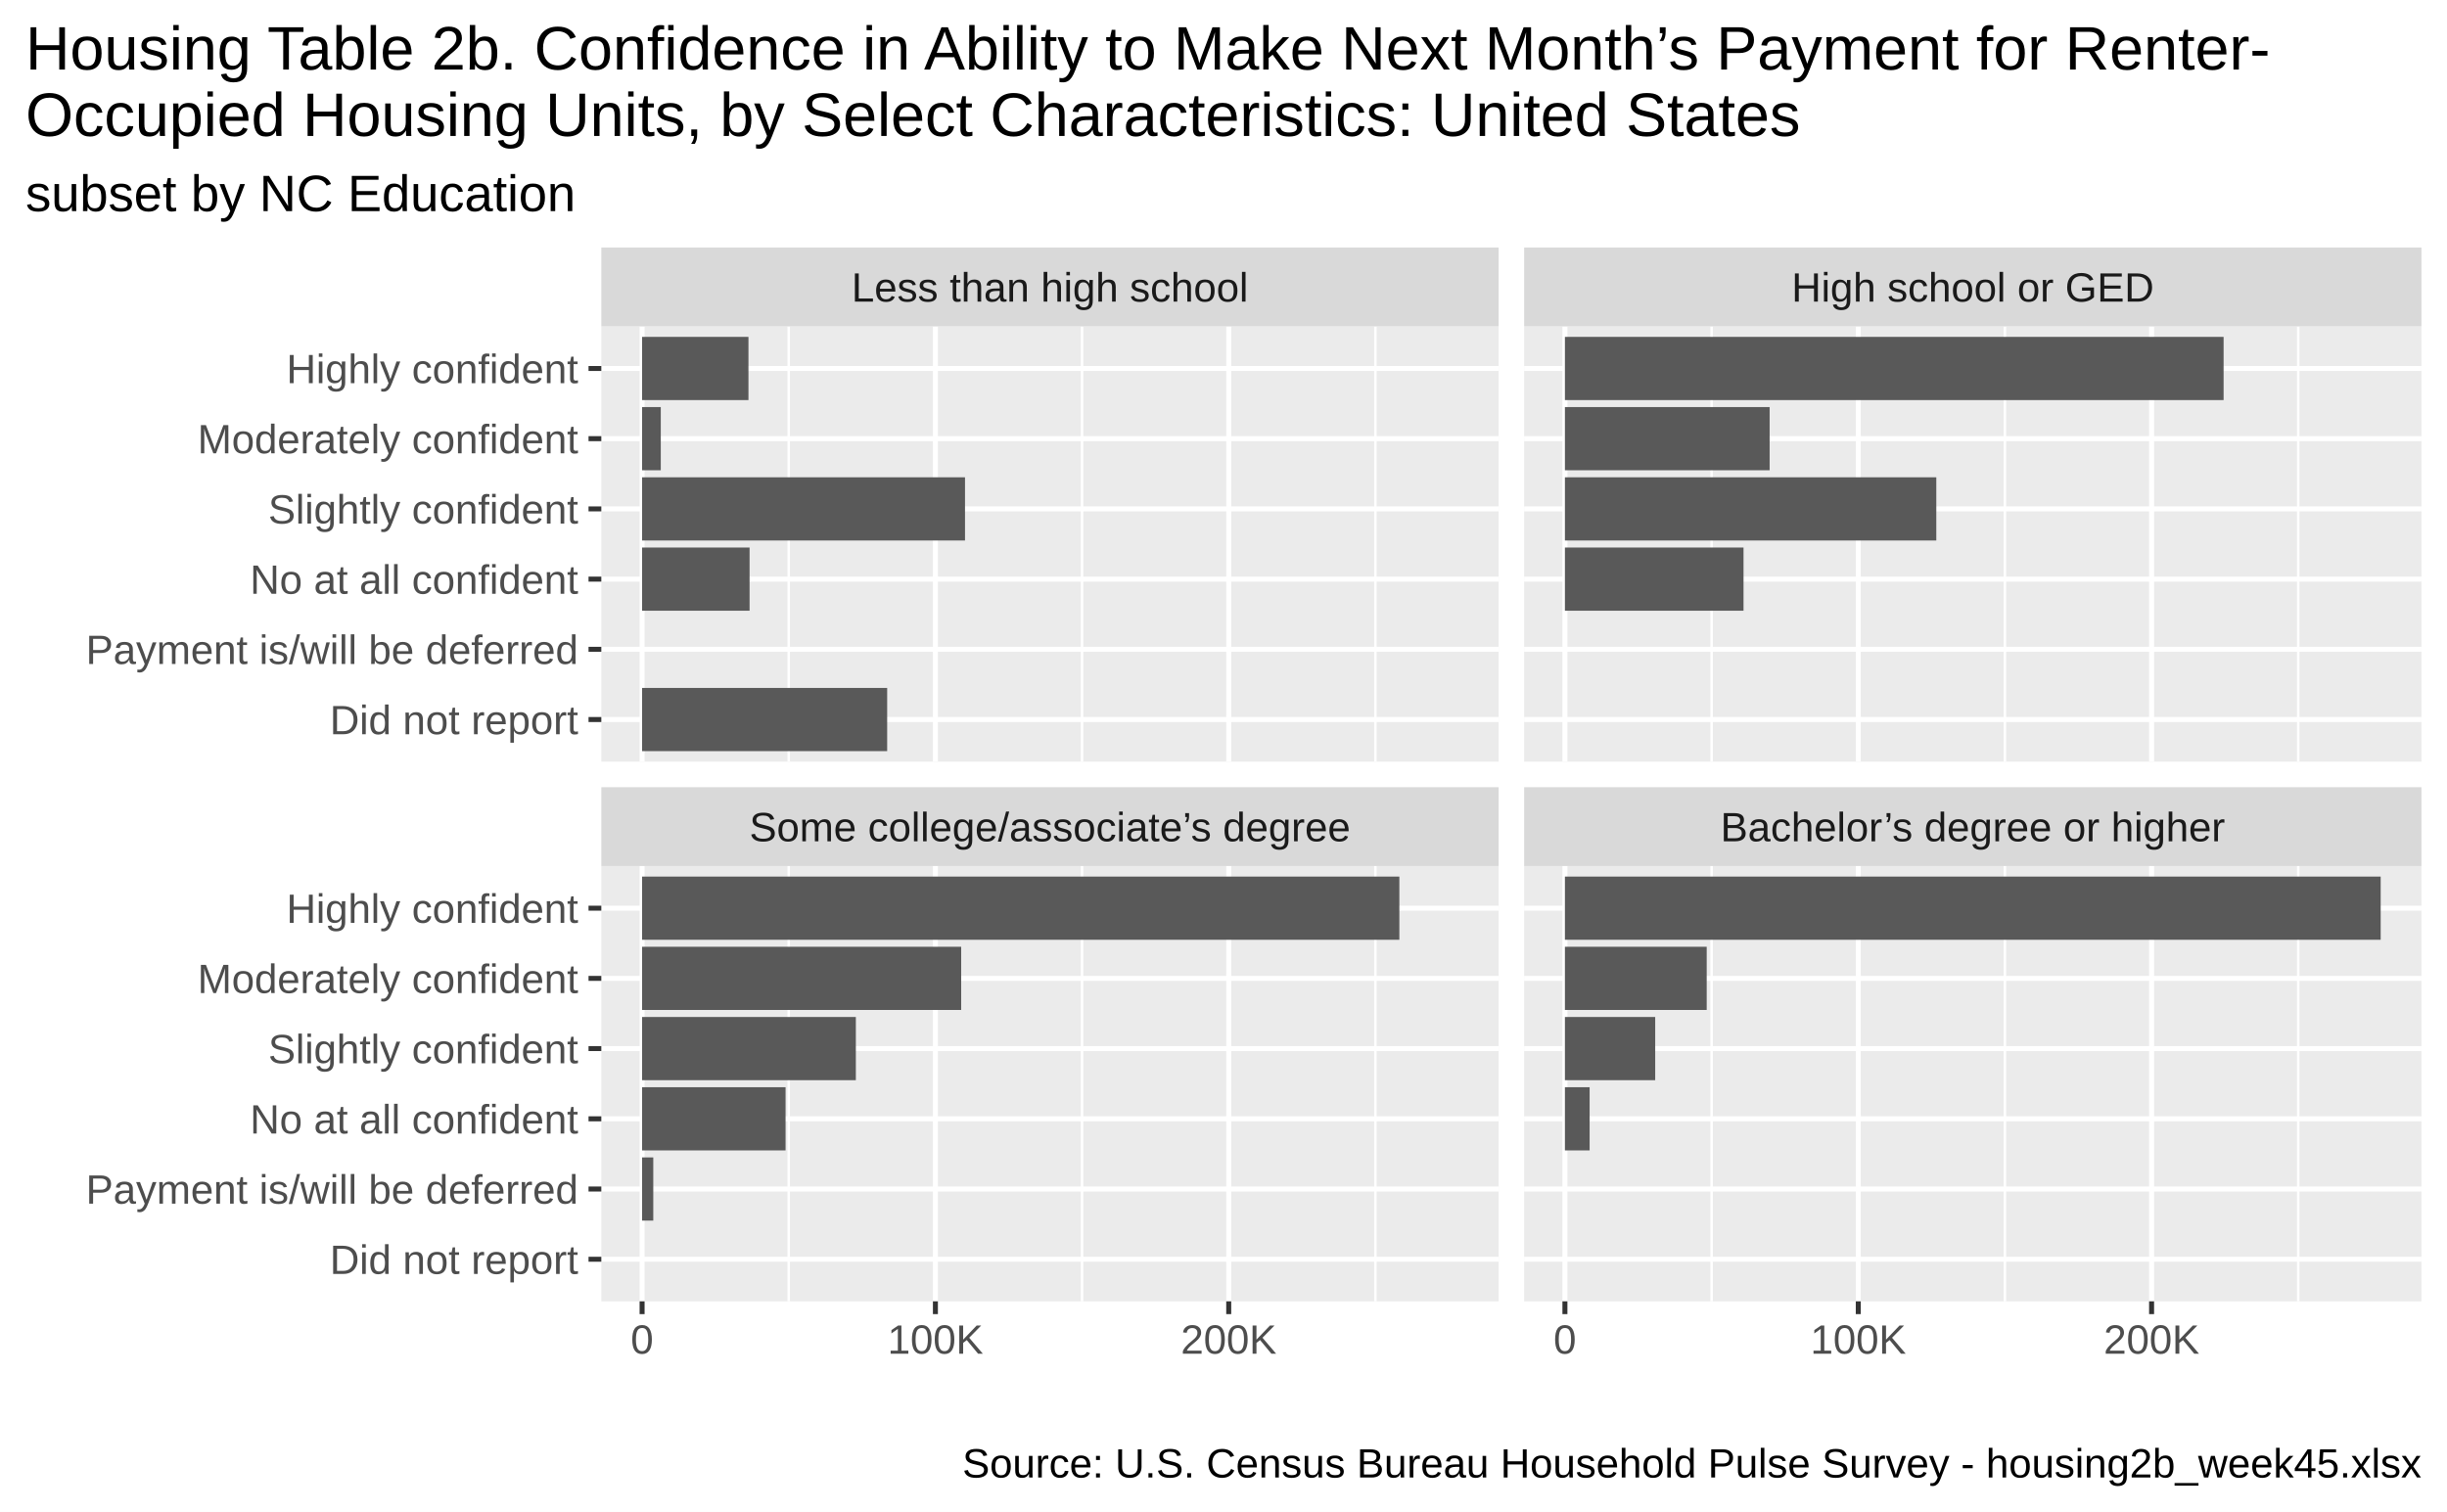
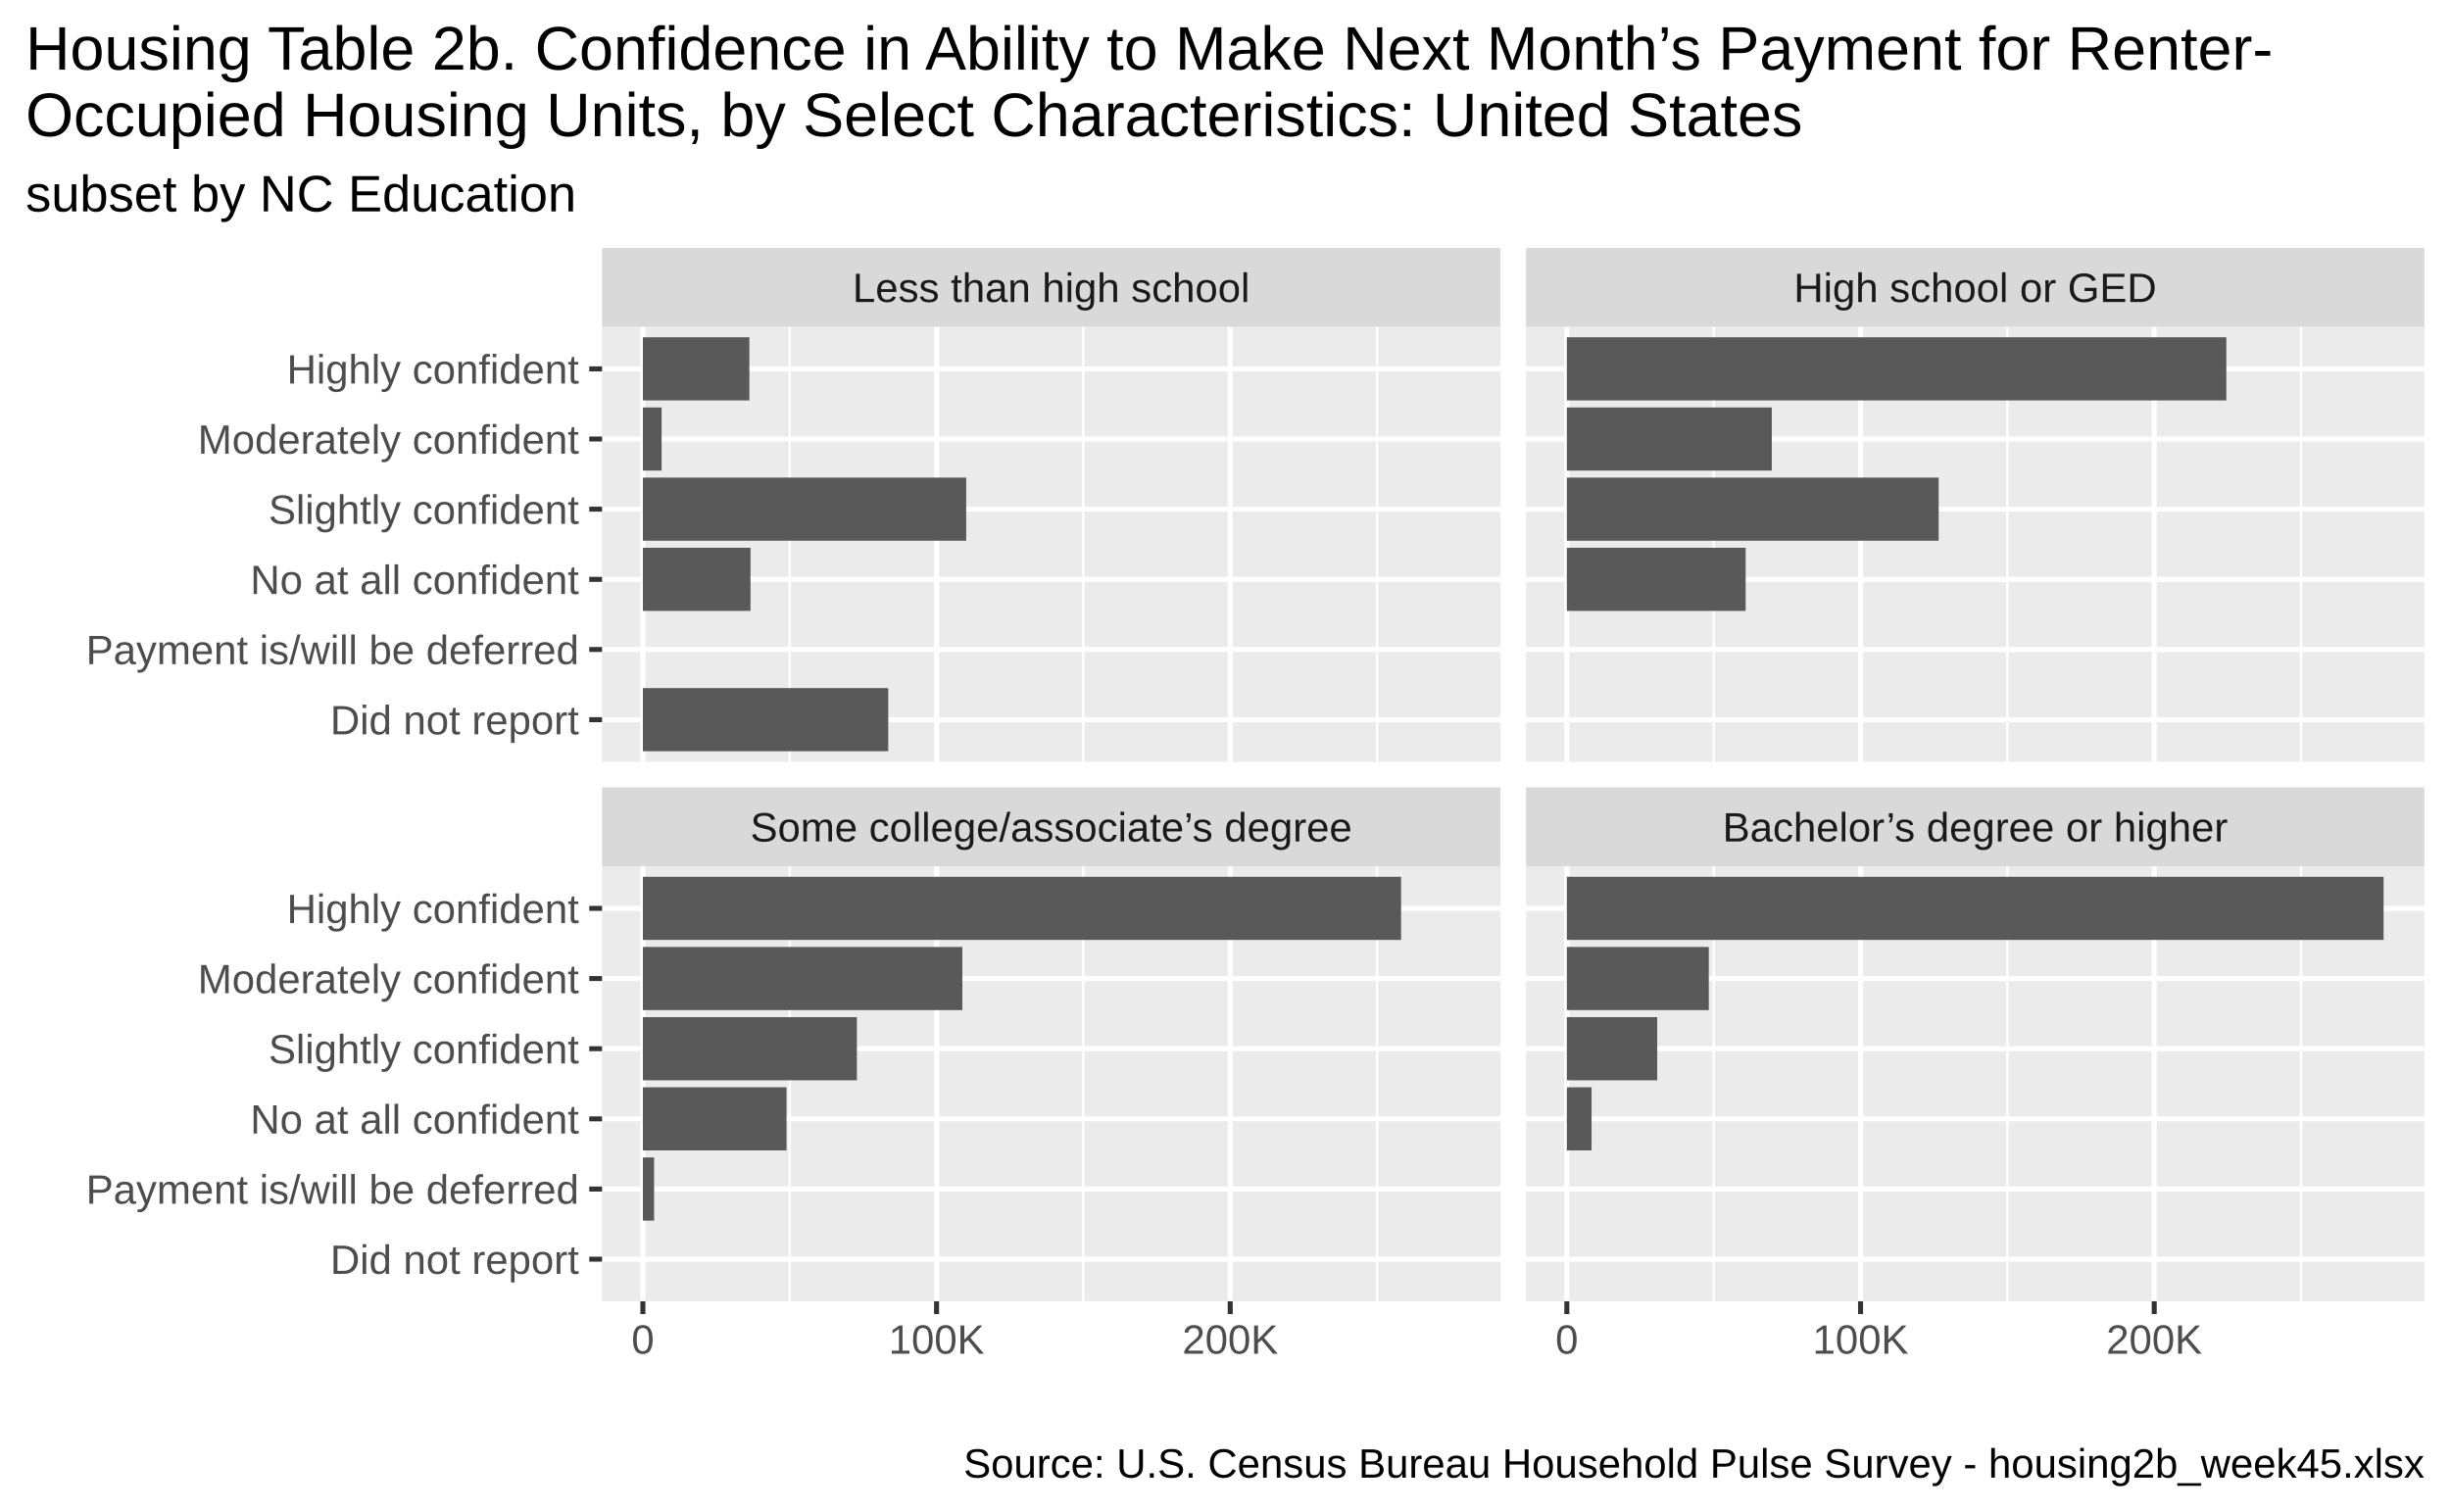
- <svg xmlns="http://www.w3.org/2000/svg" class="svglite" width="525.00pt" height="324.38pt" viewBox="0 0 525.00 324.38">
+ <svg xmlns="http://www.w3.org/2000/svg" class="svglite" width="525.00pt" height="324.00pt" viewBox="0 0 525.00 324.00">
  <defs>
    <style type="text/css">
    .svglite line, .svglite polyline, .svglite polygon, .svglite path, .svglite rect, .svglite circle {
      fill: none;
      stroke: #000000;
      stroke-linecap: round;
      stroke-linejoin: round;
      stroke-miterlimit: 10.00;
    }
    .svglite text {
      white-space: pre;
    }
  </style>
  </defs>
  <rect width="100%" height="100%" style="stroke: none; fill: #FFFFFF;" />
  <defs>
-     <clipPath id="cpMC4wMHw1MjUuMDB8MC4wMHwzMjQuMzg=">
-       <rect x="0.00" y="0.00" width="525.00" height="324.38" />
-     </clipPath>
-   </defs>
-   <g clip-path="url(#cpMC4wMHw1MjUuMDB8MC4wMHwzMjQuMzg=)">
-     <rect x="-0" y="-0" width="525.00" height="324.38" style="stroke-width: 1.07; stroke: #FFFFFF; fill: #FFFFFF;" />
-   </g>
-   <defs>
-     <clipPath id="cpMTI5LjAxfDMyMS41Mnw3MC4wM3wxNjMuNDQ=">
-       <rect x="129.01" y="70.03" width="192.52" height="93.41" />
-     </clipPath>
-   </defs>
-   <g clip-path="url(#cpMTI5LjAxfDMyMS41Mnw3MC4wM3wxNjMuNDQ=)">
-     <rect x="129.01" y="70.03" width="192.52" height="93.41" style="stroke-width: 1.07; stroke: none; fill: #EBEBEB;" />
-     <polyline points="169.22,163.44 169.22,70.03 " style="stroke-width: 0.53; stroke: #FFFFFF; stroke-linecap: butt;" />
-     <polyline points="232.15,163.44 232.15,70.03 " style="stroke-width: 0.53; stroke: #FFFFFF; stroke-linecap: butt;" />
-     <polyline points="295.09,163.44 295.09,70.03 " style="stroke-width: 0.53; stroke: #FFFFFF; stroke-linecap: butt;" />
-     <polyline points="129.01,154.40 321.52,154.40 " style="stroke-width: 1.07; stroke: #FFFFFF; stroke-linecap: butt;" />
-     <polyline points="129.01,139.33 321.52,139.33 " style="stroke-width: 1.07; stroke: #FFFFFF; stroke-linecap: butt;" />
-     <polyline points="129.01,124.27 321.52,124.27 " style="stroke-width: 1.07; stroke: #FFFFFF; stroke-linecap: butt;" />
-     <polyline points="129.01,109.20 321.52,109.20 " style="stroke-width: 1.07; stroke: #FFFFFF; stroke-linecap: butt;" />
-     <polyline points="129.01,94.13 321.52,94.13 " style="stroke-width: 1.07; stroke: #FFFFFF; stroke-linecap: butt;" />
-     <polyline points="129.01,79.07 321.52,79.07 " style="stroke-width: 1.07; stroke: #FFFFFF; stroke-linecap: butt;" />
-     <polyline points="137.76,163.44 137.76,70.03 " style="stroke-width: 1.07; stroke: #FFFFFF; stroke-linecap: butt;" />
-     <polyline points="200.69,163.44 200.69,70.03 " style="stroke-width: 1.07; stroke: #FFFFFF; stroke-linecap: butt;" />
-     <polyline points="263.62,163.44 263.62,70.03 " style="stroke-width: 1.07; stroke: #FFFFFF; stroke-linecap: butt;" />
-     <rect x="137.76" y="147.62" width="52.58" height="13.56" style="stroke-width: 1.07; stroke: none; stroke-linecap: square; stroke-linejoin: miter; fill: #595959;" />
-     <rect x="137.76" y="72.29" width="22.82" height="13.56" style="stroke-width: 1.07; stroke: none; stroke-linecap: square; stroke-linejoin: miter; fill: #595959;" />
-     <rect x="137.76" y="87.35" width="4.01" height="13.56" style="stroke-width: 1.07; stroke: none; stroke-linecap: square; stroke-linejoin: miter; fill: #595959;" />
-     <rect x="137.76" y="117.49" width="23.06" height="13.56" style="stroke-width: 1.07; stroke: none; stroke-linecap: square; stroke-linejoin: miter; fill: #595959;" />
-     <rect x="137.76" y="132.55" width="0.00" height="13.56" style="stroke-width: 1.07; stroke: none; stroke-linecap: square; stroke-linejoin: miter; fill: #595959;" />
-     <rect x="137.76" y="102.42" width="69.28" height="13.56" style="stroke-width: 1.07; stroke: none; stroke-linecap: square; stroke-linejoin: miter; fill: #595959;" />
-   </g>
-   <g clip-path="url(#cpMC4wMHw1MjUuMDB8MC4wMHwzMjQuMzg=)">
- </g>
-   <defs>
-     <clipPath id="cpMTI5LjAxfDMyMS41MnwxODUuODR8Mjc5LjI1">
-       <rect x="129.01" y="185.84" width="192.52" height="93.41" />
-     </clipPath>
-   </defs>
-   <g clip-path="url(#cpMTI5LjAxfDMyMS41MnwxODUuODR8Mjc5LjI1)">
-     <rect x="129.01" y="185.84" width="192.52" height="93.41" style="stroke-width: 1.07; stroke: none; fill: #EBEBEB;" />
-     <polyline points="169.22,279.25 169.22,185.84 " style="stroke-width: 0.53; stroke: #FFFFFF; stroke-linecap: butt;" />
-     <polyline points="232.15,279.25 232.15,185.84 " style="stroke-width: 0.53; stroke: #FFFFFF; stroke-linecap: butt;" />
-     <polyline points="295.09,279.25 295.09,185.84 " style="stroke-width: 0.53; stroke: #FFFFFF; stroke-linecap: butt;" />
-     <polyline points="129.01,270.21 321.52,270.21 " style="stroke-width: 1.07; stroke: #FFFFFF; stroke-linecap: butt;" />
-     <polyline points="129.01,255.14 321.52,255.14 " style="stroke-width: 1.07; stroke: #FFFFFF; stroke-linecap: butt;" />
-     <polyline points="129.01,240.08 321.52,240.08 " style="stroke-width: 1.07; stroke: #FFFFFF; stroke-linecap: butt;" />
-     <polyline points="129.01,225.01 321.52,225.01 " style="stroke-width: 1.07; stroke: #FFFFFF; stroke-linecap: butt;" />
-     <polyline points="129.01,209.94 321.52,209.94 " style="stroke-width: 1.07; stroke: #FFFFFF; stroke-linecap: butt;" />
-     <polyline points="129.01,194.88 321.52,194.88 " style="stroke-width: 1.07; stroke: #FFFFFF; stroke-linecap: butt;" />
-     <polyline points="137.76,279.25 137.76,185.84 " style="stroke-width: 1.07; stroke: #FFFFFF; stroke-linecap: butt;" />
-     <polyline points="200.69,279.25 200.69,185.84 " style="stroke-width: 1.07; stroke: #FFFFFF; stroke-linecap: butt;" />
-     <polyline points="263.62,279.25 263.62,185.84 " style="stroke-width: 1.07; stroke: #FFFFFF; stroke-linecap: butt;" />
-     <rect x="137.76" y="263.43" width="0.00" height="13.56" style="stroke-width: 1.07; stroke: none; stroke-linecap: square; stroke-linejoin: miter; fill: #595959;" />
-     <rect x="137.76" y="188.10" width="162.47" height="13.56" style="stroke-width: 1.07; stroke: none; stroke-linecap: square; stroke-linejoin: miter; fill: #595959;" />
-     <rect x="137.76" y="203.16" width="68.46" height="13.56" style="stroke-width: 1.07; stroke: none; stroke-linecap: square; stroke-linejoin: miter; fill: #595959;" />
-     <rect x="137.76" y="233.30" width="30.78" height="13.56" style="stroke-width: 1.07; stroke: none; stroke-linecap: square; stroke-linejoin: miter; fill: #595959;" />
-     <rect x="137.76" y="248.36" width="2.40" height="13.56" style="stroke-width: 1.07; stroke: none; stroke-linecap: square; stroke-linejoin: miter; fill: #595959;" />
-     <rect x="137.76" y="218.23" width="45.86" height="13.56" style="stroke-width: 1.07; stroke: none; stroke-linecap: square; stroke-linejoin: miter; fill: #595959;" />
-   </g>
-   <g clip-path="url(#cpMC4wMHw1MjUuMDB8MC4wMHwzMjQuMzg=)">
- </g>
-   <defs>
-     <clipPath id="cpMzI3LjAwfDUxOS41Mnw3MC4wM3wxNjMuNDQ=">
-       <rect x="327.00" y="70.03" width="192.52" height="93.41" />
-     </clipPath>
-   </defs>
-   <g clip-path="url(#cpMzI3LjAwfDUxOS41Mnw3MC4wM3wxNjMuNDQ=)">
-     <rect x="327.00" y="70.03" width="192.52" height="93.41" style="stroke-width: 1.07; stroke: none; fill: #EBEBEB;" />
-     <polyline points="367.22,163.44 367.22,70.03 " style="stroke-width: 0.53; stroke: #FFFFFF; stroke-linecap: butt;" />
-     <polyline points="430.15,163.44 430.15,70.03 " style="stroke-width: 0.53; stroke: #FFFFFF; stroke-linecap: butt;" />
-     <polyline points="493.08,163.44 493.08,70.03 " style="stroke-width: 0.53; stroke: #FFFFFF; stroke-linecap: butt;" />
-     <polyline points="327.00,154.40 519.52,154.40 " style="stroke-width: 1.07; stroke: #FFFFFF; stroke-linecap: butt;" />
-     <polyline points="327.00,139.33 519.52,139.33 " style="stroke-width: 1.07; stroke: #FFFFFF; stroke-linecap: butt;" />
-     <polyline points="327.00,124.27 519.52,124.27 " style="stroke-width: 1.07; stroke: #FFFFFF; stroke-linecap: butt;" />
-     <polyline points="327.00,109.20 519.52,109.20 " style="stroke-width: 1.07; stroke: #FFFFFF; stroke-linecap: butt;" />
-     <polyline points="327.00,94.13 519.52,94.13 " style="stroke-width: 1.07; stroke: #FFFFFF; stroke-linecap: butt;" />
-     <polyline points="327.00,79.07 519.52,79.07 " style="stroke-width: 1.07; stroke: #FFFFFF; stroke-linecap: butt;" />
-     <polyline points="335.75,163.44 335.75,70.03 " style="stroke-width: 1.07; stroke: #FFFFFF; stroke-linecap: butt;" />
-     <polyline points="398.69,163.44 398.69,70.03 " style="stroke-width: 1.07; stroke: #FFFFFF; stroke-linecap: butt;" />
-     <polyline points="461.62,163.44 461.62,70.03 " style="stroke-width: 1.07; stroke: #FFFFFF; stroke-linecap: butt;" />
-     <rect x="335.75" y="147.62" width="0.00" height="13.56" style="stroke-width: 1.07; stroke: none; stroke-linecap: square; stroke-linejoin: miter; fill: #595959;" />
-     <rect x="335.75" y="72.29" width="141.32" height="13.56" style="stroke-width: 1.07; stroke: none; stroke-linecap: square; stroke-linejoin: miter; fill: #595959;" />
-     <rect x="335.75" y="87.35" width="43.92" height="13.56" style="stroke-width: 1.07; stroke: none; stroke-linecap: square; stroke-linejoin: miter; fill: #595959;" />
-     <rect x="335.75" y="117.49" width="38.32" height="13.56" style="stroke-width: 1.07; stroke: none; stroke-linecap: square; stroke-linejoin: miter; fill: #595959;" />
-     <rect x="335.75" y="132.55" width="0.00" height="13.56" style="stroke-width: 1.07; stroke: none; stroke-linecap: square; stroke-linejoin: miter; fill: #595959;" />
-     <rect x="335.75" y="102.42" width="79.68" height="13.56" style="stroke-width: 1.07; stroke: none; stroke-linecap: square; stroke-linejoin: miter; fill: #595959;" />
-   </g>
-   <g clip-path="url(#cpMC4wMHw1MjUuMDB8MC4wMHwzMjQuMzg=)">
- </g>
-   <defs>
-     <clipPath id="cpMzI3LjAwfDUxOS41MnwxODUuODR8Mjc5LjI1">
-       <rect x="327.00" y="185.84" width="192.52" height="93.41" />
-     </clipPath>
-   </defs>
-   <g clip-path="url(#cpMzI3LjAwfDUxOS41MnwxODUuODR8Mjc5LjI1)">
-     <rect x="327.00" y="185.84" width="192.52" height="93.41" style="stroke-width: 1.07; stroke: none; fill: #EBEBEB;" />
-     <polyline points="367.22,279.25 367.22,185.84 " style="stroke-width: 0.53; stroke: #FFFFFF; stroke-linecap: butt;" />
-     <polyline points="430.15,279.25 430.15,185.84 " style="stroke-width: 0.53; stroke: #FFFFFF; stroke-linecap: butt;" />
-     <polyline points="493.08,279.25 493.08,185.84 " style="stroke-width: 0.53; stroke: #FFFFFF; stroke-linecap: butt;" />
-     <polyline points="327.00,270.21 519.52,270.21 " style="stroke-width: 1.07; stroke: #FFFFFF; stroke-linecap: butt;" />
-     <polyline points="327.00,255.14 519.52,255.14 " style="stroke-width: 1.07; stroke: #FFFFFF; stroke-linecap: butt;" />
-     <polyline points="327.00,240.08 519.52,240.08 " style="stroke-width: 1.07; stroke: #FFFFFF; stroke-linecap: butt;" />
-     <polyline points="327.00,225.01 519.52,225.01 " style="stroke-width: 1.07; stroke: #FFFFFF; stroke-linecap: butt;" />
-     <polyline points="327.00,209.94 519.52,209.94 " style="stroke-width: 1.07; stroke: #FFFFFF; stroke-linecap: butt;" />
-     <polyline points="327.00,194.88 519.52,194.88 " style="stroke-width: 1.07; stroke: #FFFFFF; stroke-linecap: butt;" />
-     <polyline points="335.75,279.25 335.75,185.84 " style="stroke-width: 1.07; stroke: #FFFFFF; stroke-linecap: butt;" />
-     <polyline points="398.69,279.25 398.69,185.84 " style="stroke-width: 1.07; stroke: #FFFFFF; stroke-linecap: butt;" />
-     <polyline points="461.62,279.25 461.62,185.84 " style="stroke-width: 1.07; stroke: #FFFFFF; stroke-linecap: butt;" />
-     <rect x="335.75" y="263.43" width="0.00" height="13.56" style="stroke-width: 1.07; stroke: none; stroke-linecap: square; stroke-linejoin: miter; fill: #595959;" />
-     <rect x="335.75" y="188.10" width="175.02" height="13.56" style="stroke-width: 1.07; stroke: none; stroke-linecap: square; stroke-linejoin: miter; fill: #595959;" />
-     <rect x="335.75" y="203.16" width="30.42" height="13.56" style="stroke-width: 1.07; stroke: none; stroke-linecap: square; stroke-linejoin: miter; fill: #595959;" />
-     <rect x="335.75" y="233.30" width="5.30" height="13.56" style="stroke-width: 1.07; stroke: none; stroke-linecap: square; stroke-linejoin: miter; fill: #595959;" />
-     <rect x="335.75" y="248.36" width="0.00" height="13.56" style="stroke-width: 1.07; stroke: none; stroke-linecap: square; stroke-linejoin: miter; fill: #595959;" />
-     <rect x="335.75" y="218.23" width="19.37" height="13.56" style="stroke-width: 1.07; stroke: none; stroke-linecap: square; stroke-linejoin: miter; fill: #595959;" />
-   </g>
-   <g clip-path="url(#cpMC4wMHw1MjUuMDB8MC4wMHwzMjQuMzg=)">
- </g>
-   <defs>
-     <clipPath id="cpMTI5LjAxfDMyMS41MnwxNjguOTJ8MTg1Ljg0">
-       <rect x="129.01" y="168.92" width="192.52" height="16.92" />
-     </clipPath>
-   </defs>
-   <g clip-path="url(#cpMTI5LjAxfDMyMS41MnwxNjguOTJ8MTg1Ljg0)">
-     <rect x="129.01" y="168.92" width="192.52" height="16.92" style="stroke-width: 1.07; stroke: none; fill: #D9D9D9;" />
-     <text x="225.26" y="180.53" text-anchor="middle" style="font-size: 8.80px;fill: #1A1A1A; font-family: &quot;Arial&quot;;" textLength="129.00px" lengthAdjust="spacingAndGlyphs">Some college/associate’s degree</text>
-   </g>
-   <g clip-path="url(#cpMC4wMHw1MjUuMDB8MC4wMHwzMjQuMzg=)">
- </g>
-   <defs>
-     <clipPath id="cpMzI3LjAwfDUxOS41MnwxNjguOTJ8MTg1Ljg0">
-       <rect x="327.00" y="168.92" width="192.52" height="16.92" />
-     </clipPath>
-   </defs>
-   <g clip-path="url(#cpMzI3LjAwfDUxOS41MnwxNjguOTJ8MTg1Ljg0)">
-     <rect x="327.00" y="168.92" width="192.52" height="16.92" style="stroke-width: 1.07; stroke: none; fill: #D9D9D9;" />
-     <text x="423.26" y="180.53" text-anchor="middle" style="font-size: 8.80px;fill: #1A1A1A; font-family: &quot;Arial&quot;;" textLength="108.30px" lengthAdjust="spacingAndGlyphs">Bachelor’s degree or higher</text>
-   </g>
-   <g clip-path="url(#cpMC4wMHw1MjUuMDB8MC4wMHwzMjQuMzg=)">
+     <clipPath id="cpMC4wMHw1MjUuMDB8MC4wMHwzMjQuMDA=">
+       <rect x="0.00" y="0.00" width="525.00" height="324.00" />
+     </clipPath>
+   </defs>
+   <g clip-path="url(#cpMC4wMHw1MjUuMDB8MC4wMHwzMjQuMDA=)">
+     <rect x="-0" y="0.00" width="525.00" height="324.00" style="stroke-width: 1.07; stroke: #FFFFFF; fill: #FFFFFF;" />
+   </g>
+   <defs>
+     <clipPath id="cpMTI5LjAxfDMyMS41Mnw3MC4wM3wxNjMuMjU=">
+       <rect x="129.01" y="70.03" width="192.52" height="93.23" />
+     </clipPath>
+   </defs>
+   <g clip-path="url(#cpMTI5LjAxfDMyMS41Mnw3MC4wM3wxNjMuMjU=)">
+     <rect x="129.01" y="70.03" width="192.52" height="93.23" style="stroke-width: 1.07; stroke: none; fill: #EBEBEB;" />
+     <polyline points="169.22,163.25 169.22,70.03 " style="stroke-width: 0.53; stroke: #FFFFFF; stroke-linecap: butt;" />
+     <polyline points="232.15,163.25 232.15,70.03 " style="stroke-width: 0.53; stroke: #FFFFFF; stroke-linecap: butt;" />
+     <polyline points="295.09,163.25 295.09,70.03 " style="stroke-width: 0.53; stroke: #FFFFFF; stroke-linecap: butt;" />
+     <polyline points="129.01,154.23 321.52,154.23 " style="stroke-width: 1.07; stroke: #FFFFFF; stroke-linecap: butt;" />
+     <polyline points="129.01,139.19 321.52,139.19 " style="stroke-width: 1.07; stroke: #FFFFFF; stroke-linecap: butt;" />
+     <polyline points="129.01,124.16 321.52,124.16 " style="stroke-width: 1.07; stroke: #FFFFFF; stroke-linecap: butt;" />
+     <polyline points="129.01,109.12 321.52,109.12 " style="stroke-width: 1.07; stroke: #FFFFFF; stroke-linecap: butt;" />
+     <polyline points="129.01,94.08 321.52,94.08 " style="stroke-width: 1.07; stroke: #FFFFFF; stroke-linecap: butt;" />
+     <polyline points="129.01,79.05 321.52,79.05 " style="stroke-width: 1.07; stroke: #FFFFFF; stroke-linecap: butt;" />
+     <polyline points="137.76,163.25 137.76,70.03 " style="stroke-width: 1.07; stroke: #FFFFFF; stroke-linecap: butt;" />
+     <polyline points="200.69,163.25 200.69,70.03 " style="stroke-width: 1.07; stroke: #FFFFFF; stroke-linecap: butt;" />
+     <polyline points="263.62,163.25 263.62,70.03 " style="stroke-width: 1.07; stroke: #FFFFFF; stroke-linecap: butt;" />
+     <rect x="137.76" y="147.46" width="52.58" height="13.53" style="stroke-width: 1.07; stroke: none; stroke-linecap: square; stroke-linejoin: miter; fill: #595959;" />
+     <rect x="137.76" y="72.28" width="22.82" height="13.53" style="stroke-width: 1.07; stroke: none; stroke-linecap: square; stroke-linejoin: miter; fill: #595959;" />
+     <rect x="137.76" y="87.32" width="4.01" height="13.53" style="stroke-width: 1.07; stroke: none; stroke-linecap: square; stroke-linejoin: miter; fill: #595959;" />
+     <rect x="137.76" y="117.39" width="23.06" height="13.53" style="stroke-width: 1.07; stroke: none; stroke-linecap: square; stroke-linejoin: miter; fill: #595959;" />
+     <rect x="137.76" y="132.43" width="0.00" height="13.53" style="stroke-width: 1.07; stroke: none; stroke-linecap: square; stroke-linejoin: miter; fill: #595959;" />
+     <rect x="137.76" y="102.35" width="69.28" height="13.53" style="stroke-width: 1.07; stroke: none; stroke-linecap: square; stroke-linejoin: miter; fill: #595959;" />
+   </g>
+   <g clip-path="url(#cpMC4wMHw1MjUuMDB8MC4wMHwzMjQuMDA=)">
+ </g>
+   <defs>
+     <clipPath id="cpMTI5LjAxfDMyMS41MnwxODUuNjV8Mjc4Ljg3">
+       <rect x="129.01" y="185.65" width="192.52" height="93.23" />
+     </clipPath>
+   </defs>
+   <g clip-path="url(#cpMTI5LjAxfDMyMS41MnwxODUuNjV8Mjc4Ljg3)">
+     <rect x="129.01" y="185.65" width="192.52" height="93.23" style="stroke-width: 1.07; stroke: none; fill: #EBEBEB;" />
+     <polyline points="169.22,278.87 169.22,185.65 " style="stroke-width: 0.53; stroke: #FFFFFF; stroke-linecap: butt;" />
+     <polyline points="232.15,278.87 232.15,185.65 " style="stroke-width: 0.53; stroke: #FFFFFF; stroke-linecap: butt;" />
+     <polyline points="295.09,278.87 295.09,185.65 " style="stroke-width: 0.53; stroke: #FFFFFF; stroke-linecap: butt;" />
+     <polyline points="129.01,269.85 321.52,269.85 " style="stroke-width: 1.07; stroke: #FFFFFF; stroke-linecap: butt;" />
+     <polyline points="129.01,254.82 321.52,254.82 " style="stroke-width: 1.07; stroke: #FFFFFF; stroke-linecap: butt;" />
+     <polyline points="129.01,239.78 321.52,239.78 " style="stroke-width: 1.07; stroke: #FFFFFF; stroke-linecap: butt;" />
+     <polyline points="129.01,224.74 321.52,224.74 " style="stroke-width: 1.07; stroke: #FFFFFF; stroke-linecap: butt;" />
+     <polyline points="129.01,209.71 321.52,209.71 " style="stroke-width: 1.07; stroke: #FFFFFF; stroke-linecap: butt;" />
+     <polyline points="129.01,194.67 321.52,194.67 " style="stroke-width: 1.07; stroke: #FFFFFF; stroke-linecap: butt;" />
+     <polyline points="137.76,278.87 137.76,185.65 " style="stroke-width: 1.07; stroke: #FFFFFF; stroke-linecap: butt;" />
+     <polyline points="200.69,278.87 200.69,185.65 " style="stroke-width: 1.07; stroke: #FFFFFF; stroke-linecap: butt;" />
+     <polyline points="263.62,278.87 263.62,185.65 " style="stroke-width: 1.07; stroke: #FFFFFF; stroke-linecap: butt;" />
+     <rect x="137.76" y="263.09" width="0.00" height="13.53" style="stroke-width: 1.07; stroke: none; stroke-linecap: square; stroke-linejoin: miter; fill: #595959;" />
+     <rect x="137.76" y="187.90" width="162.47" height="13.53" style="stroke-width: 1.07; stroke: none; stroke-linecap: square; stroke-linejoin: miter; fill: #595959;" />
+     <rect x="137.76" y="202.94" width="68.46" height="13.53" style="stroke-width: 1.07; stroke: none; stroke-linecap: square; stroke-linejoin: miter; fill: #595959;" />
+     <rect x="137.76" y="233.01" width="30.78" height="13.53" style="stroke-width: 1.07; stroke: none; stroke-linecap: square; stroke-linejoin: miter; fill: #595959;" />
+     <rect x="137.76" y="248.05" width="2.40" height="13.53" style="stroke-width: 1.07; stroke: none; stroke-linecap: square; stroke-linejoin: miter; fill: #595959;" />
+     <rect x="137.76" y="217.98" width="45.86" height="13.53" style="stroke-width: 1.07; stroke: none; stroke-linecap: square; stroke-linejoin: miter; fill: #595959;" />
+   </g>
+   <g clip-path="url(#cpMC4wMHw1MjUuMDB8MC4wMHwzMjQuMDA=)">
+ </g>
+   <defs>
+     <clipPath id="cpMzI3LjAwfDUxOS41Mnw3MC4wM3wxNjMuMjU=">
+       <rect x="327.00" y="70.03" width="192.52" height="93.23" />
+     </clipPath>
+   </defs>
+   <g clip-path="url(#cpMzI3LjAwfDUxOS41Mnw3MC4wM3wxNjMuMjU=)">
+     <rect x="327.00" y="70.03" width="192.52" height="93.23" style="stroke-width: 1.07; stroke: none; fill: #EBEBEB;" />
+     <polyline points="367.22,163.25 367.22,70.03 " style="stroke-width: 0.53; stroke: #FFFFFF; stroke-linecap: butt;" />
+     <polyline points="430.15,163.25 430.15,70.03 " style="stroke-width: 0.53; stroke: #FFFFFF; stroke-linecap: butt;" />
+     <polyline points="493.08,163.25 493.08,70.03 " style="stroke-width: 0.53; stroke: #FFFFFF; stroke-linecap: butt;" />
+     <polyline points="327.00,154.23 519.52,154.23 " style="stroke-width: 1.07; stroke: #FFFFFF; stroke-linecap: butt;" />
+     <polyline points="327.00,139.19 519.52,139.19 " style="stroke-width: 1.07; stroke: #FFFFFF; stroke-linecap: butt;" />
+     <polyline points="327.00,124.16 519.52,124.16 " style="stroke-width: 1.07; stroke: #FFFFFF; stroke-linecap: butt;" />
+     <polyline points="327.00,109.12 519.52,109.12 " style="stroke-width: 1.07; stroke: #FFFFFF; stroke-linecap: butt;" />
+     <polyline points="327.00,94.08 519.52,94.08 " style="stroke-width: 1.07; stroke: #FFFFFF; stroke-linecap: butt;" />
+     <polyline points="327.00,79.05 519.52,79.05 " style="stroke-width: 1.07; stroke: #FFFFFF; stroke-linecap: butt;" />
+     <polyline points="335.75,163.25 335.75,70.03 " style="stroke-width: 1.07; stroke: #FFFFFF; stroke-linecap: butt;" />
+     <polyline points="398.69,163.25 398.69,70.03 " style="stroke-width: 1.07; stroke: #FFFFFF; stroke-linecap: butt;" />
+     <polyline points="461.62,163.25 461.62,70.03 " style="stroke-width: 1.07; stroke: #FFFFFF; stroke-linecap: butt;" />
+     <rect x="335.75" y="147.46" width="0.00" height="13.53" style="stroke-width: 1.07; stroke: none; stroke-linecap: square; stroke-linejoin: miter; fill: #595959;" />
+     <rect x="335.75" y="72.28" width="141.32" height="13.53" style="stroke-width: 1.07; stroke: none; stroke-linecap: square; stroke-linejoin: miter; fill: #595959;" />
+     <rect x="335.75" y="87.32" width="43.92" height="13.53" style="stroke-width: 1.07; stroke: none; stroke-linecap: square; stroke-linejoin: miter; fill: #595959;" />
+     <rect x="335.75" y="117.39" width="38.32" height="13.53" style="stroke-width: 1.07; stroke: none; stroke-linecap: square; stroke-linejoin: miter; fill: #595959;" />
+     <rect x="335.75" y="132.43" width="0.00" height="13.53" style="stroke-width: 1.07; stroke: none; stroke-linecap: square; stroke-linejoin: miter; fill: #595959;" />
+     <rect x="335.75" y="102.35" width="79.68" height="13.53" style="stroke-width: 1.07; stroke: none; stroke-linecap: square; stroke-linejoin: miter; fill: #595959;" />
+   </g>
+   <g clip-path="url(#cpMC4wMHw1MjUuMDB8MC4wMHwzMjQuMDA=)">
+ </g>
+   <defs>
+     <clipPath id="cpMzI3LjAwfDUxOS41MnwxODUuNjV8Mjc4Ljg3">
+       <rect x="327.00" y="185.65" width="192.52" height="93.23" />
+     </clipPath>
+   </defs>
+   <g clip-path="url(#cpMzI3LjAwfDUxOS41MnwxODUuNjV8Mjc4Ljg3)">
+     <rect x="327.00" y="185.65" width="192.52" height="93.23" style="stroke-width: 1.07; stroke: none; fill: #EBEBEB;" />
+     <polyline points="367.22,278.87 367.22,185.65 " style="stroke-width: 0.53; stroke: #FFFFFF; stroke-linecap: butt;" />
+     <polyline points="430.15,278.87 430.15,185.65 " style="stroke-width: 0.53; stroke: #FFFFFF; stroke-linecap: butt;" />
+     <polyline points="493.08,278.87 493.08,185.65 " style="stroke-width: 0.53; stroke: #FFFFFF; stroke-linecap: butt;" />
+     <polyline points="327.00,269.85 519.52,269.85 " style="stroke-width: 1.07; stroke: #FFFFFF; stroke-linecap: butt;" />
+     <polyline points="327.00,254.82 519.52,254.82 " style="stroke-width: 1.07; stroke: #FFFFFF; stroke-linecap: butt;" />
+     <polyline points="327.00,239.78 519.52,239.78 " style="stroke-width: 1.07; stroke: #FFFFFF; stroke-linecap: butt;" />
+     <polyline points="327.00,224.74 519.52,224.74 " style="stroke-width: 1.07; stroke: #FFFFFF; stroke-linecap: butt;" />
+     <polyline points="327.00,209.71 519.52,209.71 " style="stroke-width: 1.07; stroke: #FFFFFF; stroke-linecap: butt;" />
+     <polyline points="327.00,194.67 519.52,194.67 " style="stroke-width: 1.07; stroke: #FFFFFF; stroke-linecap: butt;" />
+     <polyline points="335.75,278.87 335.75,185.65 " style="stroke-width: 1.07; stroke: #FFFFFF; stroke-linecap: butt;" />
+     <polyline points="398.69,278.87 398.69,185.65 " style="stroke-width: 1.07; stroke: #FFFFFF; stroke-linecap: butt;" />
+     <polyline points="461.62,278.87 461.62,185.65 " style="stroke-width: 1.07; stroke: #FFFFFF; stroke-linecap: butt;" />
+     <rect x="335.75" y="263.09" width="0.00" height="13.53" style="stroke-width: 1.07; stroke: none; stroke-linecap: square; stroke-linejoin: miter; fill: #595959;" />
+     <rect x="335.75" y="187.90" width="175.02" height="13.53" style="stroke-width: 1.07; stroke: none; stroke-linecap: square; stroke-linejoin: miter; fill: #595959;" />
+     <rect x="335.75" y="202.94" width="30.42" height="13.53" style="stroke-width: 1.07; stroke: none; stroke-linecap: square; stroke-linejoin: miter; fill: #595959;" />
+     <rect x="335.75" y="233.01" width="5.30" height="13.53" style="stroke-width: 1.07; stroke: none; stroke-linecap: square; stroke-linejoin: miter; fill: #595959;" />
+     <rect x="335.75" y="248.05" width="0.00" height="13.53" style="stroke-width: 1.07; stroke: none; stroke-linecap: square; stroke-linejoin: miter; fill: #595959;" />
+     <rect x="335.75" y="217.98" width="19.37" height="13.53" style="stroke-width: 1.07; stroke: none; stroke-linecap: square; stroke-linejoin: miter; fill: #595959;" />
+   </g>
+   <g clip-path="url(#cpMC4wMHw1MjUuMDB8MC4wMHwzMjQuMDA=)">
+ </g>
+   <defs>
+     <clipPath id="cpMTI5LjAxfDMyMS41MnwxNjguNzN8MTg1LjY1">
+       <rect x="129.01" y="168.73" width="192.52" height="16.92" />
+     </clipPath>
+   </defs>
+   <g clip-path="url(#cpMTI5LjAxfDMyMS41MnwxNjguNzN8MTg1LjY1)">
+     <rect x="129.01" y="168.73" width="192.52" height="16.92" style="stroke-width: 1.07; stroke: none; fill: #D9D9D9;" />
+     <text x="225.26" y="180.34" text-anchor="middle" style="font-size: 8.80px;fill: #1A1A1A; font-family: &quot;Arial&quot;;" textLength="129.00px" lengthAdjust="spacingAndGlyphs">Some college/associate’s degree</text>
+   </g>
+   <g clip-path="url(#cpMC4wMHw1MjUuMDB8MC4wMHwzMjQuMDA=)">
+ </g>
+   <defs>
+     <clipPath id="cpMzI3LjAwfDUxOS41MnwxNjguNzN8MTg1LjY1">
+       <rect x="327.00" y="168.73" width="192.52" height="16.92" />
+     </clipPath>
+   </defs>
+   <g clip-path="url(#cpMzI3LjAwfDUxOS41MnwxNjguNzN8MTg1LjY1)">
+     <rect x="327.00" y="168.73" width="192.52" height="16.92" style="stroke-width: 1.07; stroke: none; fill: #D9D9D9;" />
+     <text x="423.26" y="180.34" text-anchor="middle" style="font-size: 8.80px;fill: #1A1A1A; font-family: &quot;Arial&quot;;" textLength="108.30px" lengthAdjust="spacingAndGlyphs">Bachelor’s degree or higher</text>
+   </g>
+   <g clip-path="url(#cpMC4wMHw1MjUuMDB8MC4wMHwzMjQuMDA=)">
</g>
  <defs>
    <clipPath id="cpMTI5LjAxfDMyMS41Mnw1My4xMXw3MC4wMw==">
      <rect x="129.01" y="53.11" width="192.52" height="16.92" />
    </clipPath>
  </defs>
  <g clip-path="url(#cpMTI5LjAxfDMyMS41Mnw1My4xMXw3MC4wMw==)">
    <rect x="129.01" y="53.11" width="192.52" height="16.92" style="stroke-width: 1.07; stroke: none; fill: #D9D9D9;" />
    <text x="225.26" y="64.72" text-anchor="middle" style="font-size: 8.80px;fill: #1A1A1A; font-family: &quot;Arial&quot;;" textLength="85.15px" lengthAdjust="spacingAndGlyphs">Less than high school</text>
  </g>
-   <g clip-path="url(#cpMC4wMHw1MjUuMDB8MC4wMHwzMjQuMzg=)">
+   <g clip-path="url(#cpMC4wMHw1MjUuMDB8MC4wMHwzMjQuMDA=)">
</g>
  <defs>
    <clipPath id="cpMzI3LjAwfDUxOS41Mnw1My4xMXw3MC4wMw==">
      <rect x="327.00" y="53.11" width="192.52" height="16.92" />
    </clipPath>
  </defs>
  <g clip-path="url(#cpMzI3LjAwfDUxOS41Mnw1My4xMXw3MC4wMw==)">
    <rect x="327.00" y="53.11" width="192.52" height="16.92" style="stroke-width: 1.07; stroke: none; fill: #D9D9D9;" />
    <text x="423.26" y="64.72" text-anchor="middle" style="font-size: 8.80px;fill: #1A1A1A; font-family: &quot;Arial&quot;;" textLength="77.77px" lengthAdjust="spacingAndGlyphs">High school or GED</text>
  </g>
-   <g clip-path="url(#cpMC4wMHw1MjUuMDB8MC4wMHwzMjQuMzg=)">
-     <polyline points="137.76,281.99 137.76,279.25 " style="stroke-width: 1.07; stroke: #333333; stroke-linecap: butt;" />
-     <polyline points="200.69,281.99 200.69,279.25 " style="stroke-width: 1.07; stroke: #333333; stroke-linecap: butt;" />
-     <polyline points="263.62,281.99 263.62,279.25 " style="stroke-width: 1.07; stroke: #333333; stroke-linecap: butt;" />
-     <text x="137.76" y="290.48" text-anchor="middle" style="font-size: 8.80px;fill: #4D4D4D; font-family: &quot;Arial&quot;;" textLength="4.90px" lengthAdjust="spacingAndGlyphs">0</text>
-     <text x="200.69" y="290.48" text-anchor="middle" style="font-size: 8.80px;fill: #4D4D4D; font-family: &quot;Arial&quot;;" textLength="20.56px" lengthAdjust="spacingAndGlyphs">100K</text>
-     <text x="263.62" y="290.48" text-anchor="middle" style="font-size: 8.80px;fill: #4D4D4D; font-family: &quot;Arial&quot;;" textLength="20.56px" lengthAdjust="spacingAndGlyphs">200K</text>
-     <polyline points="335.75,281.99 335.75,279.25 " style="stroke-width: 1.07; stroke: #333333; stroke-linecap: butt;" />
-     <polyline points="398.69,281.99 398.69,279.25 " style="stroke-width: 1.07; stroke: #333333; stroke-linecap: butt;" />
-     <polyline points="461.62,281.99 461.62,279.25 " style="stroke-width: 1.07; stroke: #333333; stroke-linecap: butt;" />
-     <text x="335.75" y="290.48" text-anchor="middle" style="font-size: 8.80px;fill: #4D4D4D; font-family: &quot;Arial&quot;;" textLength="4.90px" lengthAdjust="spacingAndGlyphs">0</text>
-     <text x="398.69" y="290.48" text-anchor="middle" style="font-size: 8.80px;fill: #4D4D4D; font-family: &quot;Arial&quot;;" textLength="20.56px" lengthAdjust="spacingAndGlyphs">100K</text>
-     <text x="461.62" y="290.48" text-anchor="middle" style="font-size: 8.80px;fill: #4D4D4D; font-family: &quot;Arial&quot;;" textLength="20.56px" lengthAdjust="spacingAndGlyphs">200K</text>
-     <text x="124.07" y="157.55" text-anchor="end" style="font-size: 8.80px;fill: #4D4D4D; font-family: &quot;Arial&quot;;" textLength="53.33px" lengthAdjust="spacingAndGlyphs">Did not report</text>
-     <text x="124.07" y="142.48" text-anchor="end" style="font-size: 8.80px;fill: #4D4D4D; font-family: &quot;Arial&quot;;" textLength="105.66px" lengthAdjust="spacingAndGlyphs">Payment is/will be deferred</text>
-     <text x="124.07" y="127.42" text-anchor="end" style="font-size: 8.80px;fill: #4D4D4D; font-family: &quot;Arial&quot;;" textLength="70.46px" lengthAdjust="spacingAndGlyphs">No at all confident</text>
-     <text x="124.07" y="112.35" text-anchor="end" style="font-size: 8.80px;fill: #4D4D4D; font-family: &quot;Arial&quot;;" textLength="66.54px" lengthAdjust="spacingAndGlyphs">Slightly confident</text>
-     <text x="124.07" y="97.28" text-anchor="end" style="font-size: 8.80px;fill: #4D4D4D; font-family: &quot;Arial&quot;;" textLength="81.71px" lengthAdjust="spacingAndGlyphs">Moderately confident</text>
-     <text x="124.07" y="82.22" text-anchor="end" style="font-size: 8.80px;fill: #4D4D4D; font-family: &quot;Arial&quot;;" textLength="62.62px" lengthAdjust="spacingAndGlyphs">Highly confident</text>
-     <polyline points="126.27,154.40 129.01,154.40 " style="stroke-width: 1.07; stroke: #333333; stroke-linecap: butt;" />
-     <polyline points="126.27,139.33 129.01,139.33 " style="stroke-width: 1.07; stroke: #333333; stroke-linecap: butt;" />
-     <polyline points="126.27,124.27 129.01,124.27 " style="stroke-width: 1.07; stroke: #333333; stroke-linecap: butt;" />
-     <polyline points="126.27,109.20 129.01,109.20 " style="stroke-width: 1.07; stroke: #333333; stroke-linecap: butt;" />
-     <polyline points="126.27,94.13 129.01,94.13 " style="stroke-width: 1.07; stroke: #333333; stroke-linecap: butt;" />
-     <polyline points="126.27,79.07 129.01,79.07 " style="stroke-width: 1.07; stroke: #333333; stroke-linecap: butt;" />
-     <text x="124.07" y="273.36" text-anchor="end" style="font-size: 8.80px;fill: #4D4D4D; font-family: &quot;Arial&quot;;" textLength="53.33px" lengthAdjust="spacingAndGlyphs">Did not report</text>
-     <text x="124.07" y="258.29" text-anchor="end" style="font-size: 8.80px;fill: #4D4D4D; font-family: &quot;Arial&quot;;" textLength="105.66px" lengthAdjust="spacingAndGlyphs">Payment is/will be deferred</text>
-     <text x="124.07" y="243.23" text-anchor="end" style="font-size: 8.80px;fill: #4D4D4D; font-family: &quot;Arial&quot;;" textLength="70.46px" lengthAdjust="spacingAndGlyphs">No at all confident</text>
-     <text x="124.07" y="228.16" text-anchor="end" style="font-size: 8.80px;fill: #4D4D4D; font-family: &quot;Arial&quot;;" textLength="66.54px" lengthAdjust="spacingAndGlyphs">Slightly confident</text>
-     <text x="124.07" y="213.09" text-anchor="end" style="font-size: 8.80px;fill: #4D4D4D; font-family: &quot;Arial&quot;;" textLength="81.71px" lengthAdjust="spacingAndGlyphs">Moderately confident</text>
-     <text x="124.07" y="198.03" text-anchor="end" style="font-size: 8.80px;fill: #4D4D4D; font-family: &quot;Arial&quot;;" textLength="62.62px" lengthAdjust="spacingAndGlyphs">Highly confident</text>
-     <polyline points="126.27,270.21 129.01,270.21 " style="stroke-width: 1.07; stroke: #333333; stroke-linecap: butt;" />
-     <polyline points="126.27,255.14 129.01,255.14 " style="stroke-width: 1.07; stroke: #333333; stroke-linecap: butt;" />
-     <polyline points="126.27,240.08 129.01,240.08 " style="stroke-width: 1.07; stroke: #333333; stroke-linecap: butt;" />
-     <polyline points="126.27,225.01 129.01,225.01 " style="stroke-width: 1.07; stroke: #333333; stroke-linecap: butt;" />
-     <polyline points="126.27,209.94 129.01,209.94 " style="stroke-width: 1.07; stroke: #333333; stroke-linecap: butt;" />
-     <polyline points="126.27,194.88 129.01,194.88 " style="stroke-width: 1.07; stroke: #333333; stroke-linecap: butt;" />
+   <g clip-path="url(#cpMC4wMHw1MjUuMDB8MC4wMHwzMjQuMDA=)">
+     <polyline points="137.76,281.61 137.76,278.87 " style="stroke-width: 1.07; stroke: #333333; stroke-linecap: butt;" />
+     <polyline points="200.69,281.61 200.69,278.87 " style="stroke-width: 1.07; stroke: #333333; stroke-linecap: butt;" />
+     <polyline points="263.62,281.61 263.62,278.87 " style="stroke-width: 1.07; stroke: #333333; stroke-linecap: butt;" />
+     <text x="137.76" y="290.11" text-anchor="middle" style="font-size: 8.80px;fill: #4D4D4D; font-family: &quot;Arial&quot;;" textLength="4.90px" lengthAdjust="spacingAndGlyphs">0</text>
+     <text x="200.69" y="290.11" text-anchor="middle" style="font-size: 8.80px;fill: #4D4D4D; font-family: &quot;Arial&quot;;" textLength="20.56px" lengthAdjust="spacingAndGlyphs">100K</text>
+     <text x="263.62" y="290.11" text-anchor="middle" style="font-size: 8.80px;fill: #4D4D4D; font-family: &quot;Arial&quot;;" textLength="20.56px" lengthAdjust="spacingAndGlyphs">200K</text>
+     <polyline points="335.75,281.61 335.75,278.87 " style="stroke-width: 1.07; stroke: #333333; stroke-linecap: butt;" />
+     <polyline points="398.69,281.61 398.69,278.87 " style="stroke-width: 1.07; stroke: #333333; stroke-linecap: butt;" />
+     <polyline points="461.62,281.61 461.62,278.87 " style="stroke-width: 1.07; stroke: #333333; stroke-linecap: butt;" />
+     <text x="335.75" y="290.11" text-anchor="middle" style="font-size: 8.80px;fill: #4D4D4D; font-family: &quot;Arial&quot;;" textLength="4.90px" lengthAdjust="spacingAndGlyphs">0</text>
+     <text x="398.69" y="290.11" text-anchor="middle" style="font-size: 8.80px;fill: #4D4D4D; font-family: &quot;Arial&quot;;" textLength="20.56px" lengthAdjust="spacingAndGlyphs">100K</text>
+     <text x="461.62" y="290.11" text-anchor="middle" style="font-size: 8.80px;fill: #4D4D4D; font-family: &quot;Arial&quot;;" textLength="20.56px" lengthAdjust="spacingAndGlyphs">200K</text>
+     <text x="124.07" y="157.38" text-anchor="end" style="font-size: 8.80px;fill: #4D4D4D; font-family: &quot;Arial&quot;;" textLength="53.33px" lengthAdjust="spacingAndGlyphs">Did not report</text>
+     <text x="124.07" y="142.34" text-anchor="end" style="font-size: 8.80px;fill: #4D4D4D; font-family: &quot;Arial&quot;;" textLength="105.66px" lengthAdjust="spacingAndGlyphs">Payment is/will be deferred</text>
+     <text x="124.07" y="127.31" text-anchor="end" style="font-size: 8.80px;fill: #4D4D4D; font-family: &quot;Arial&quot;;" textLength="70.46px" lengthAdjust="spacingAndGlyphs">No at all confident</text>
+     <text x="124.07" y="112.27" text-anchor="end" style="font-size: 8.80px;fill: #4D4D4D; font-family: &quot;Arial&quot;;" textLength="66.54px" lengthAdjust="spacingAndGlyphs">Slightly confident</text>
+     <text x="124.07" y="97.23" text-anchor="end" style="font-size: 8.80px;fill: #4D4D4D; font-family: &quot;Arial&quot;;" textLength="81.71px" lengthAdjust="spacingAndGlyphs">Moderately confident</text>
+     <text x="124.07" y="82.20" text-anchor="end" style="font-size: 8.80px;fill: #4D4D4D; font-family: &quot;Arial&quot;;" textLength="62.62px" lengthAdjust="spacingAndGlyphs">Highly confident</text>
+     <polyline points="126.27,154.23 129.01,154.23 " style="stroke-width: 1.07; stroke: #333333; stroke-linecap: butt;" />
+     <polyline points="126.27,139.19 129.01,139.19 " style="stroke-width: 1.07; stroke: #333333; stroke-linecap: butt;" />
+     <polyline points="126.27,124.16 129.01,124.16 " style="stroke-width: 1.07; stroke: #333333; stroke-linecap: butt;" />
+     <polyline points="126.27,109.12 129.01,109.12 " style="stroke-width: 1.07; stroke: #333333; stroke-linecap: butt;" />
+     <polyline points="126.27,94.08 129.01,94.08 " style="stroke-width: 1.07; stroke: #333333; stroke-linecap: butt;" />
+     <polyline points="126.27,79.05 129.01,79.05 " style="stroke-width: 1.07; stroke: #333333; stroke-linecap: butt;" />
+     <text x="124.07" y="273.00" text-anchor="end" style="font-size: 8.80px;fill: #4D4D4D; font-family: &quot;Arial&quot;;" textLength="53.33px" lengthAdjust="spacingAndGlyphs">Did not report</text>
+     <text x="124.07" y="257.97" text-anchor="end" style="font-size: 8.80px;fill: #4D4D4D; font-family: &quot;Arial&quot;;" textLength="105.66px" lengthAdjust="spacingAndGlyphs">Payment is/will be deferred</text>
+     <text x="124.07" y="242.93" text-anchor="end" style="font-size: 8.80px;fill: #4D4D4D; font-family: &quot;Arial&quot;;" textLength="70.46px" lengthAdjust="spacingAndGlyphs">No at all confident</text>
+     <text x="124.07" y="227.89" text-anchor="end" style="font-size: 8.80px;fill: #4D4D4D; font-family: &quot;Arial&quot;;" textLength="66.54px" lengthAdjust="spacingAndGlyphs">Slightly confident</text>
+     <text x="124.07" y="212.86" text-anchor="end" style="font-size: 8.80px;fill: #4D4D4D; font-family: &quot;Arial&quot;;" textLength="81.71px" lengthAdjust="spacingAndGlyphs">Moderately confident</text>
+     <text x="124.07" y="197.82" text-anchor="end" style="font-size: 8.80px;fill: #4D4D4D; font-family: &quot;Arial&quot;;" textLength="62.62px" lengthAdjust="spacingAndGlyphs">Highly confident</text>
+     <polyline points="126.27,269.85 129.01,269.85 " style="stroke-width: 1.07; stroke: #333333; stroke-linecap: butt;" />
+     <polyline points="126.27,254.82 129.01,254.82 " style="stroke-width: 1.07; stroke: #333333; stroke-linecap: butt;" />
+     <polyline points="126.27,239.78 129.01,239.78 " style="stroke-width: 1.07; stroke: #333333; stroke-linecap: butt;" />
+     <polyline points="126.27,224.74 129.01,224.74 " style="stroke-width: 1.07; stroke: #333333; stroke-linecap: butt;" />
+     <polyline points="126.27,209.71 129.01,209.71 " style="stroke-width: 1.07; stroke: #333333; stroke-linecap: butt;" />
+     <polyline points="126.27,194.67 129.01,194.67 " style="stroke-width: 1.07; stroke: #333333; stroke-linecap: butt;" />
    <text x="5.48" y="45.31" style="font-size: 11.00px; font-family: &quot;Arial&quot;;" textLength="118.04px" lengthAdjust="spacingAndGlyphs">subset by NC Education</text>
    <text x="5.48" y="14.93" style="font-size: 13.20px; font-family: &quot;Arial&quot;;" textLength="481.24px" lengthAdjust="spacingAndGlyphs">Housing Table 2b. Confidence in Ability to Make Next Month’s Payment for Renter-</text>
    <text x="5.48" y="29.18" style="font-size: 13.20px; font-family: &quot;Arial&quot;;" textLength="380.51px" lengthAdjust="spacingAndGlyphs">Occupied Housing Units, by Select Characteristics: United States</text>
-     <text x="519.52" y="317.05" text-anchor="end" style="font-size: 8.80px; font-family: &quot;Arial&quot;;" textLength="313.11px" lengthAdjust="spacingAndGlyphs">Source: U.S. Census Bureau Household Pulse Survey - housing2b_week45.xlsx</text>
+     <text x="519.52" y="316.67" text-anchor="end" style="font-size: 8.80px; font-family: &quot;Arial&quot;;" textLength="313.11px" lengthAdjust="spacingAndGlyphs">Source: U.S. Census Bureau Household Pulse Survey - housing2b_week45.xlsx</text>
  </g>
</svg>
